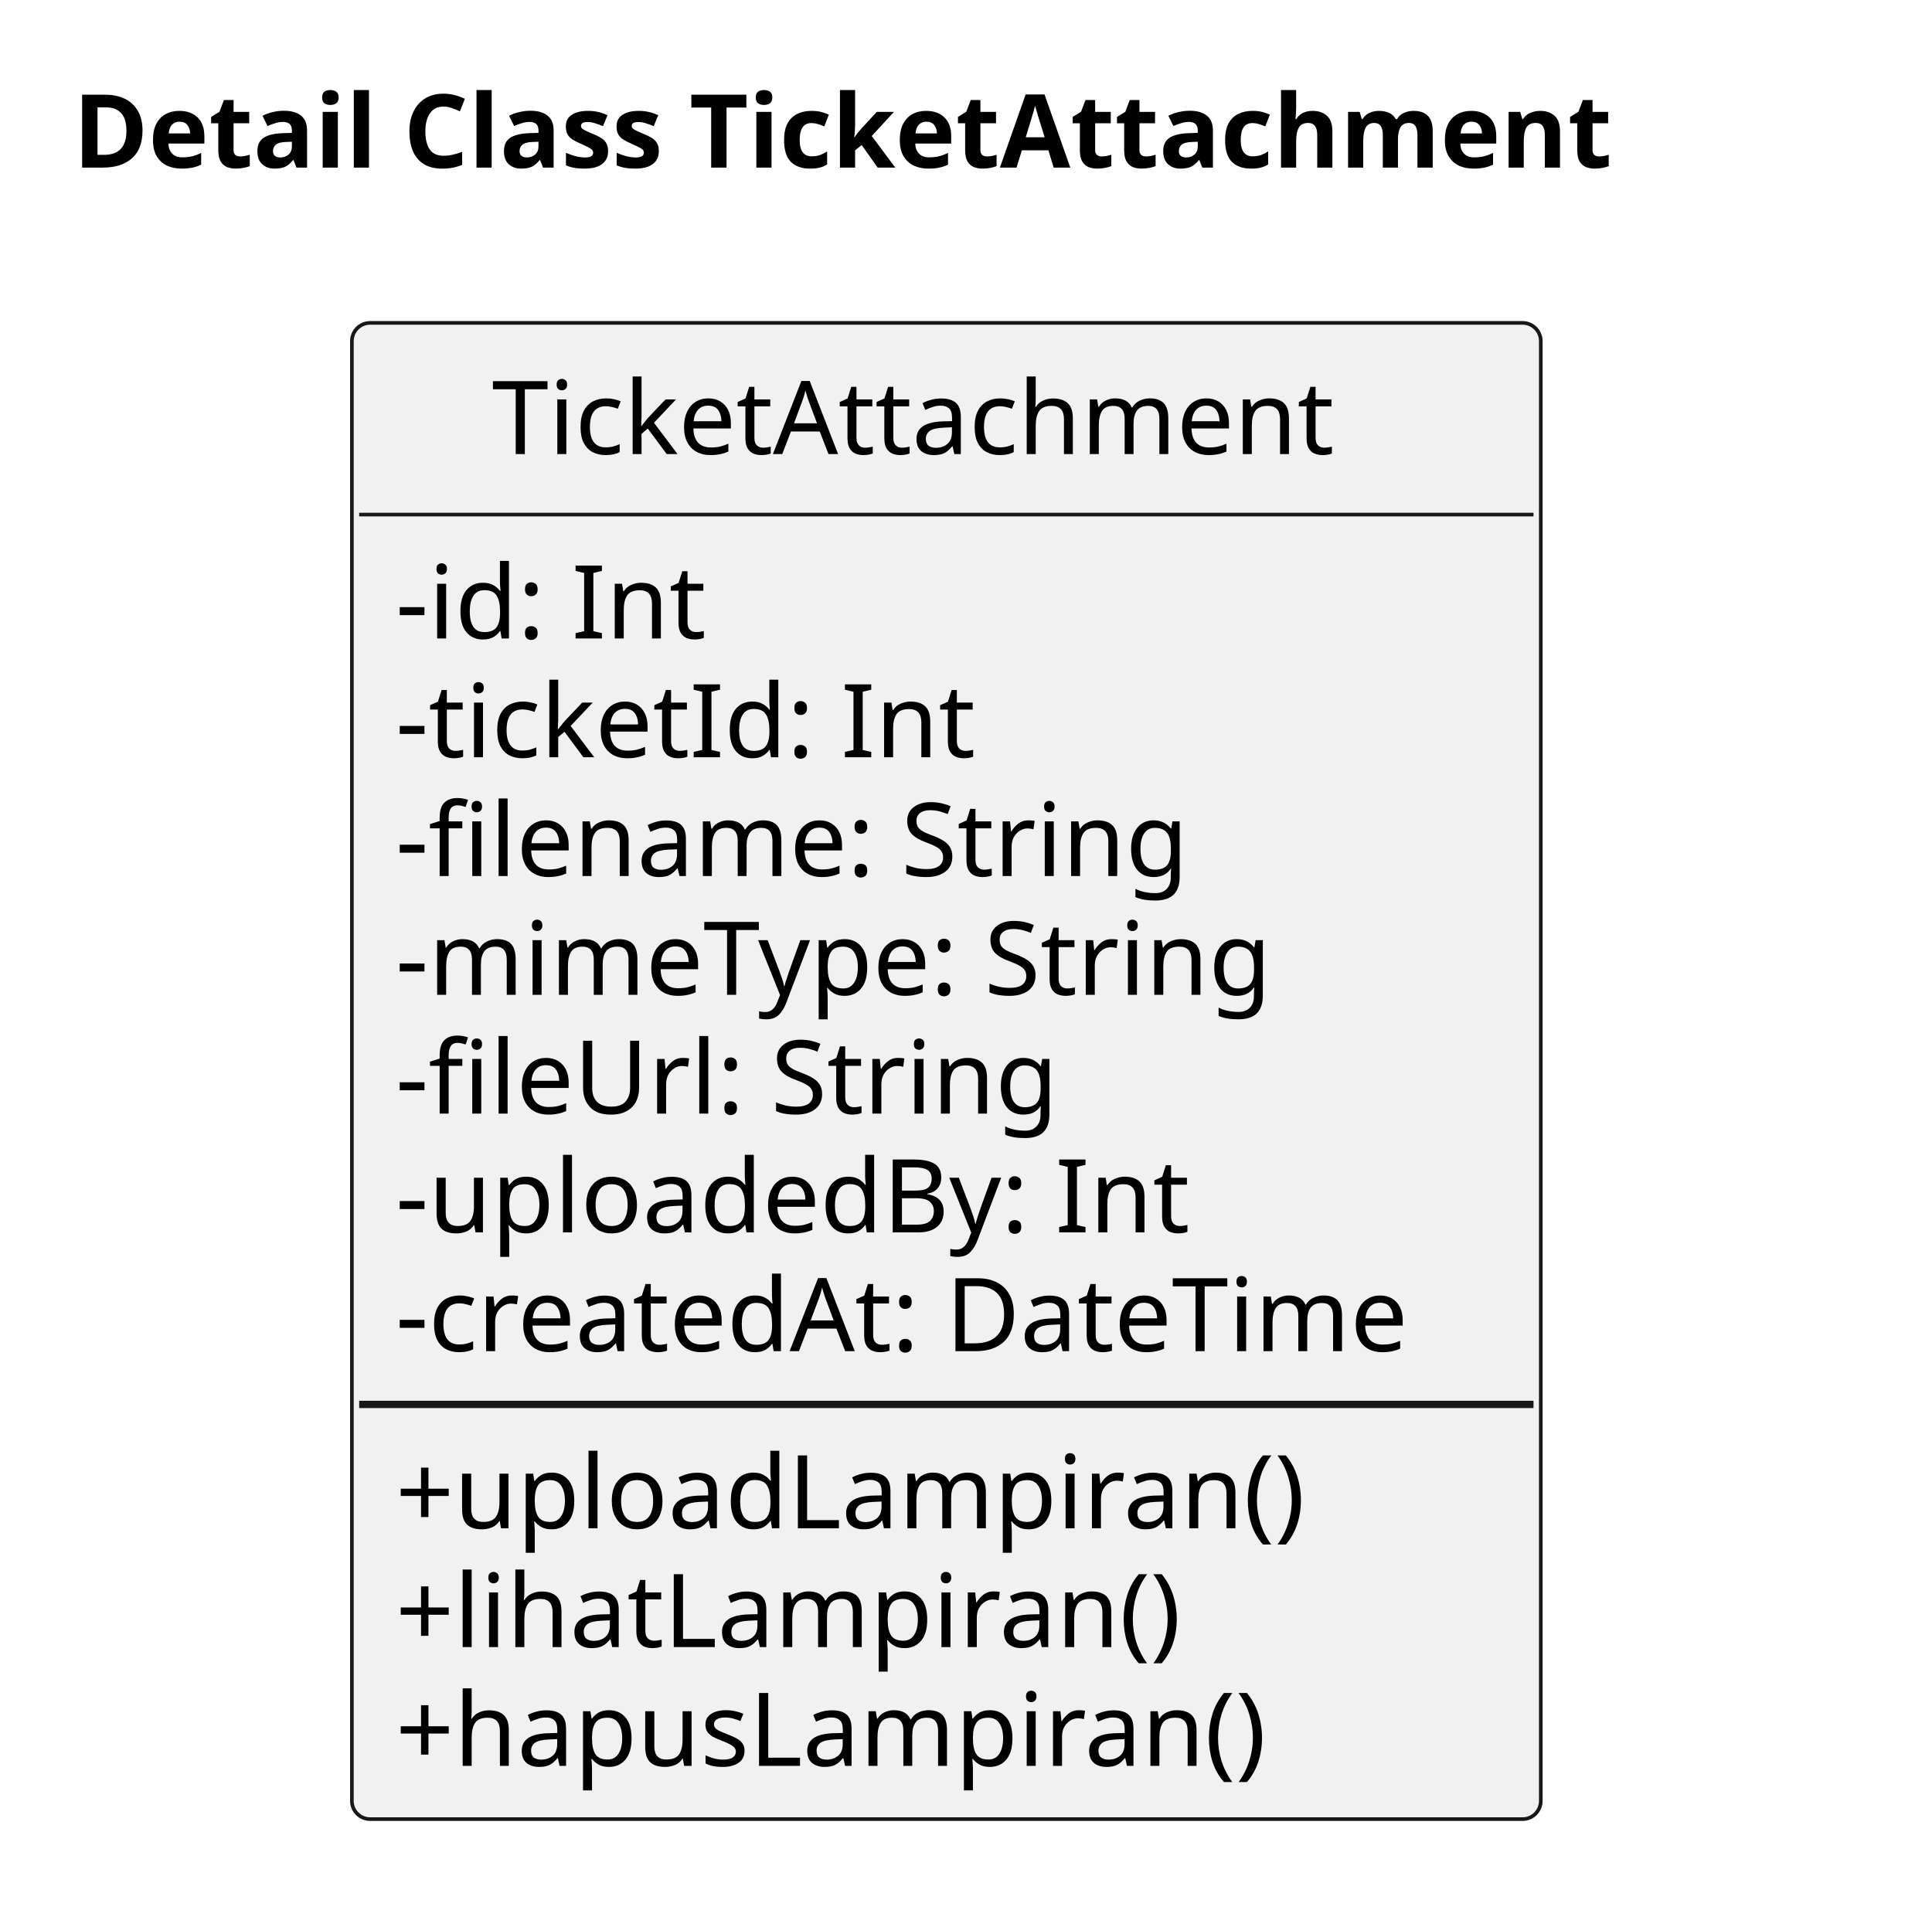
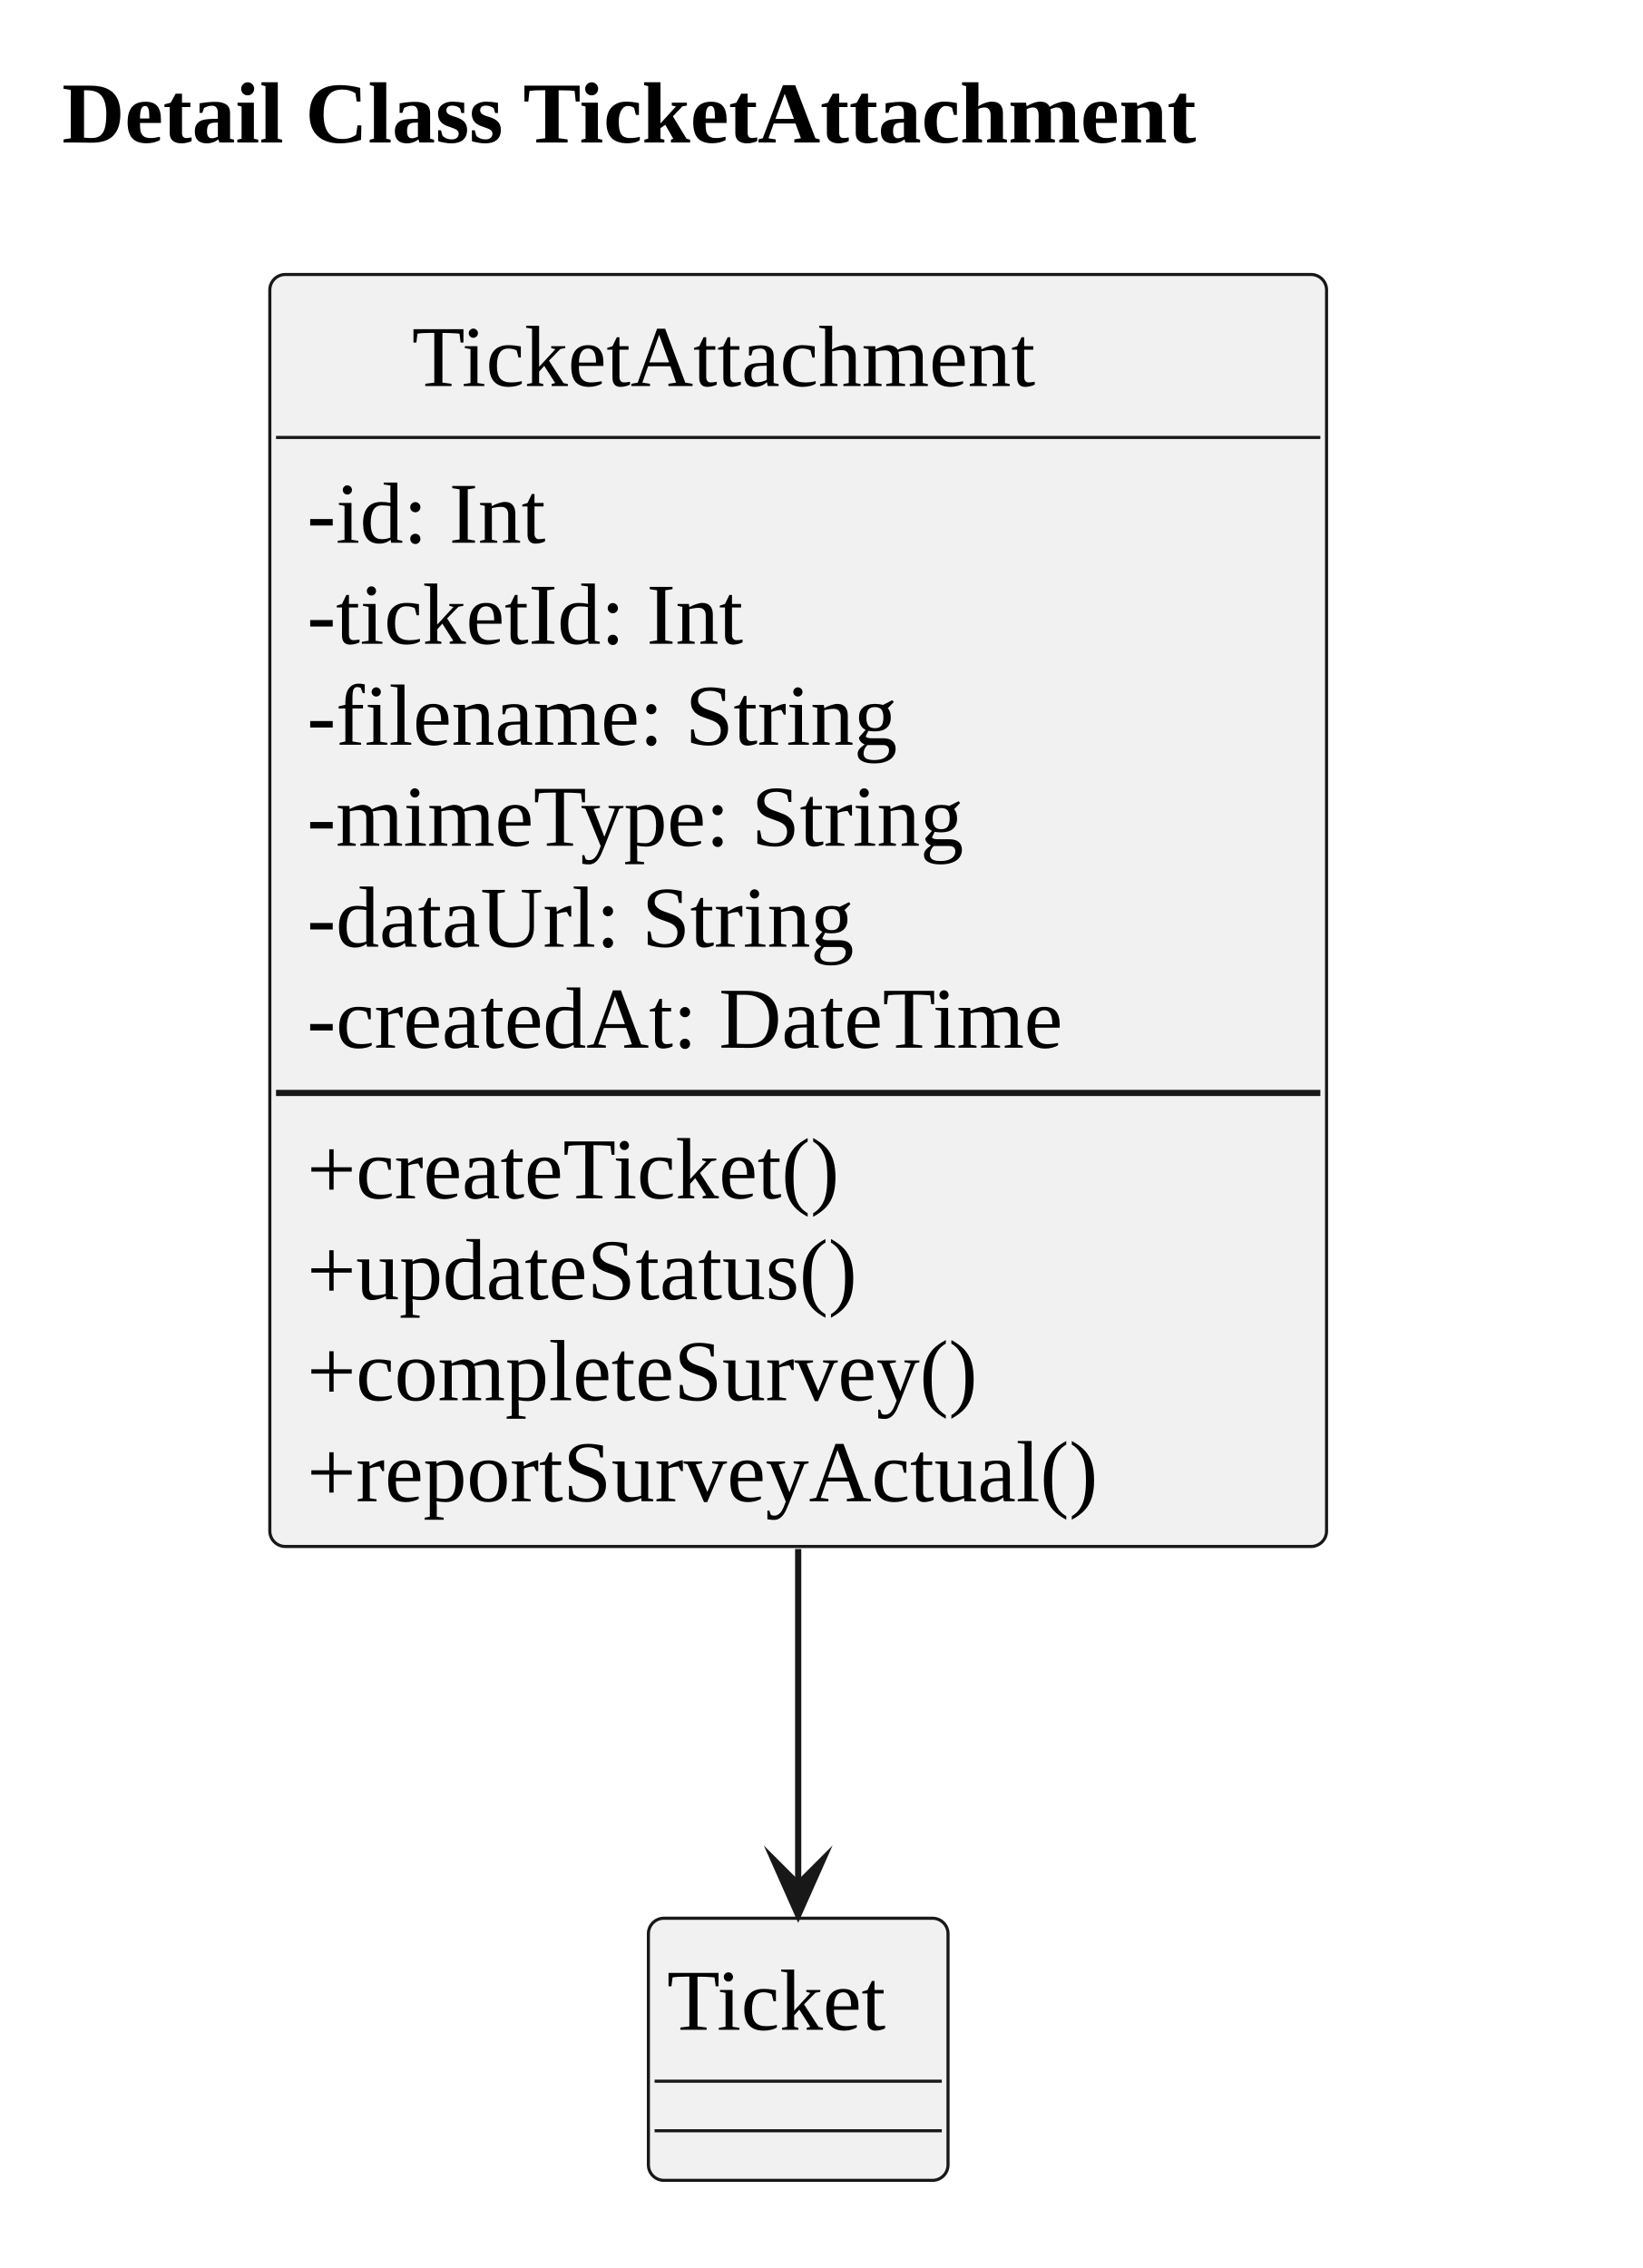
- <svg xmlns="http://www.w3.org/2000/svg" contentStyleType="text/css" data-diagram-type="CLASS" height="262px" preserveAspectRatio="none" style="width:265px;height:262px;background:#FFFFFF;" version="1.1" viewBox="0 0 265 262" width="265px" zoomAndPan="magnify">
+ <svg xmlns="http://www.w3.org/2000/svg" version="1.1" data-diagram-type="CLASS" style="width:265px;height:366px;background:#FFFFFF;" width="265px" height="366px" viewBox="0 0 265 366" zoomAndPan="magnify" preserveAspectRatio="none" contentStyleType="text/css">
  <defs />
  <g>
    <g class="title" data-source-line="1">
-       <text fill="#000000" font-family="sans-serif" font-size="14" font-weight="700" lengthAdjust="spacing" textLength="238.608" x="10" y="22.995">Detail Class TicketAttachment</text>
+       <text x="10" y="22.995" fill="#000000" font-size="14" lengthAdjust="spacing" textLength="238.608" font-weight="700" font-family="'Times New Roman'">Detail Class TicketAttachment</text>
    </g>
-     <g class="entity" data-qualified-name="TicketAttachment" data-source-line="6" id="ent0002">
-       <rect fill="#F1F1F1" height="205.266" rx="2.5" ry="2.5" style="stroke:#181818;stroke-width:0.5;" width="163.074" x="48.267" y="44.297" />
-       <text fill="#000000" font-family="sans-serif" font-size="14" lengthAdjust="spacing" textLength="124.667" x="67.471" y="62.292">TicketAttachment</text>
-       <line style="stroke:#181818;stroke-width:0.5;" x1="49.267" x2="210.341" y1="70.594" y2="70.594" />
-       <text fill="#000000" font-family="sans-serif" font-size="14" lengthAdjust="spacing" textLength="45.486" x="54.267" y="87.589">-id: Int</text>
-       <text fill="#000000" font-family="sans-serif" font-size="14" lengthAdjust="spacing" textLength="85.012" x="54.267" y="103.886">-ticketId: Int</text>
-       <text fill="#000000" font-family="sans-serif" font-size="14" lengthAdjust="spacing" textLength="117.024" x="54.267" y="120.183">-filename: String</text>
-       <text fill="#000000" font-family="sans-serif" font-size="14" lengthAdjust="spacing" textLength="130.115" x="54.267" y="136.48">-mimeType: String</text>
-       <text fill="#000000" font-family="sans-serif" font-size="14" lengthAdjust="spacing" textLength="97.214" x="54.267" y="152.776">-fileUrl: String</text>
-       <text fill="#000000" font-family="sans-serif" font-size="14" lengthAdjust="spacing" textLength="115.78" x="54.267" y="169.073">-uploadedBy: Int</text>
-       <text fill="#000000" font-family="sans-serif" font-size="14" lengthAdjust="spacing" textLength="151.074" x="54.267" y="185.37">-createdAt: DateTime</text>
-       <line style="stroke:#181818;stroke-width:1;" x1="49.267" x2="210.341" y1="192.672" y2="192.672" />
-       <text fill="#000000" font-family="sans-serif" font-size="14" lengthAdjust="spacing" textLength="136.336" x="54.267" y="209.667">+uploadLampiran()</text>
-       <text fill="#000000" font-family="sans-serif" font-size="14" lengthAdjust="spacing" textLength="119.376" x="54.267" y="225.964">+lihatLampiran()</text>
-       <text fill="#000000" font-family="sans-serif" font-size="14" lengthAdjust="spacing" textLength="131.161" x="54.267" y="242.261">+hapusLampiran()</text>
+     <g class="entity" data-qualified-name="TicketAttachment" id="ent0001" data-source-line="8">
+       <rect x="43.541" y="44.297" width="170.525" height="205.266" fill="#F1F1F1" style="stroke:#181818;stroke-width:0.5;" rx="2.5" ry="2.5" />
+       <text x="66.471" y="62.292" fill="#000000" font-size="14" lengthAdjust="spacing" textLength="124.667" font-family="'Times New Roman'">TicketAttachment</text>
+       <line x1="44.541" y1="70.594" x2="213.067" y2="70.594" style="stroke:#181818;stroke-width:0.5;" />
+       <text x="49.541" y="87.589" fill="#000000" font-size="14" lengthAdjust="spacing" textLength="45.486" font-family="'Times New Roman'">-id: Int</text>
+       <text x="49.541" y="103.886" fill="#000000" font-size="14" lengthAdjust="spacing" textLength="85.012" font-family="'Times New Roman'">-ticketId: Int</text>
+       <text x="49.541" y="120.183" fill="#000000" font-size="14" lengthAdjust="spacing" textLength="117.024" font-family="'Times New Roman'">-filename: String</text>
+       <text x="49.541" y="136.48" fill="#000000" font-size="14" lengthAdjust="spacing" textLength="130.115" font-family="'Times New Roman'">-mimeType: String</text>
+       <text x="49.541" y="152.776" fill="#000000" font-size="14" lengthAdjust="spacing" textLength="107.427" font-family="'Times New Roman'">-dataUrl: String</text>
+       <text x="49.541" y="169.073" fill="#000000" font-size="14" lengthAdjust="spacing" textLength="151.074" font-family="'Times New Roman'">-createdAt: DateTime</text>
+       <line x1="44.541" y1="176.375" x2="213.067" y2="176.375" style="stroke:#181818;stroke-width:1;" />
+       <text x="49.541" y="193.37" fill="#000000" font-size="14" lengthAdjust="spacing" textLength="109.751" font-family="'Times New Roman'">+createTicket()</text>
+       <text x="49.541" y="209.667" fill="#000000" font-size="14" lengthAdjust="spacing" textLength="116.594" font-family="'Times New Roman'">+updateStatus()</text>
+       <text x="49.541" y="225.964" fill="#000000" font-size="14" lengthAdjust="spacing" textLength="136.746" font-family="'Times New Roman'">+completeSurvey()</text>
+       <text x="49.541" y="242.261" fill="#000000" font-size="14" lengthAdjust="spacing" textLength="158.525" font-family="'Times New Roman'">+reportSurveyActual()</text>
+     </g>
+     <g class="entity" data-qualified-name="Ticket" id="ent0002" data-source-line="22">
+       <rect x="104.632" y="309.557" width="48.349" height="42.297" fill="#F1F1F1" style="stroke:#181818;stroke-width:0.5;" rx="2.5" ry="2.5" />
+       <text x="107.632" y="327.552" fill="#000000" font-size="14" lengthAdjust="spacing" textLength="42.349" font-family="'Times New Roman'">Ticket</text>
+       <line x1="105.632" y1="335.854" x2="151.98" y2="335.854" style="stroke:#181818;stroke-width:0.5;" />
+       <line x1="105.632" y1="343.854" x2="151.98" y2="343.854" style="stroke:#181818;stroke-width:0.5;" />
+     </g>
+     <g class="link" data-entity-1="ent0001" data-entity-2="ent0002" id="lnk3" data-source-line="22" data-link-type="dependency">
+       <path d="M128.802,249.977 C128.802,272.477 128.802,289.047 128.802,304.067" style="stroke:#181818;stroke-width:1;" fill="none" id="TicketAttachment-to-Ticket" codeLine="22" />
+       <polygon points="128.802,309.067,132.802,300.067,128.802,304.067,124.802,300.067,128.802,309.067" fill="#181818" style="stroke:#181818;stroke-width:1;stroke-linejoin:miter;stroke-miterlimit:10;" />
    </g>
  </g>
</svg>
